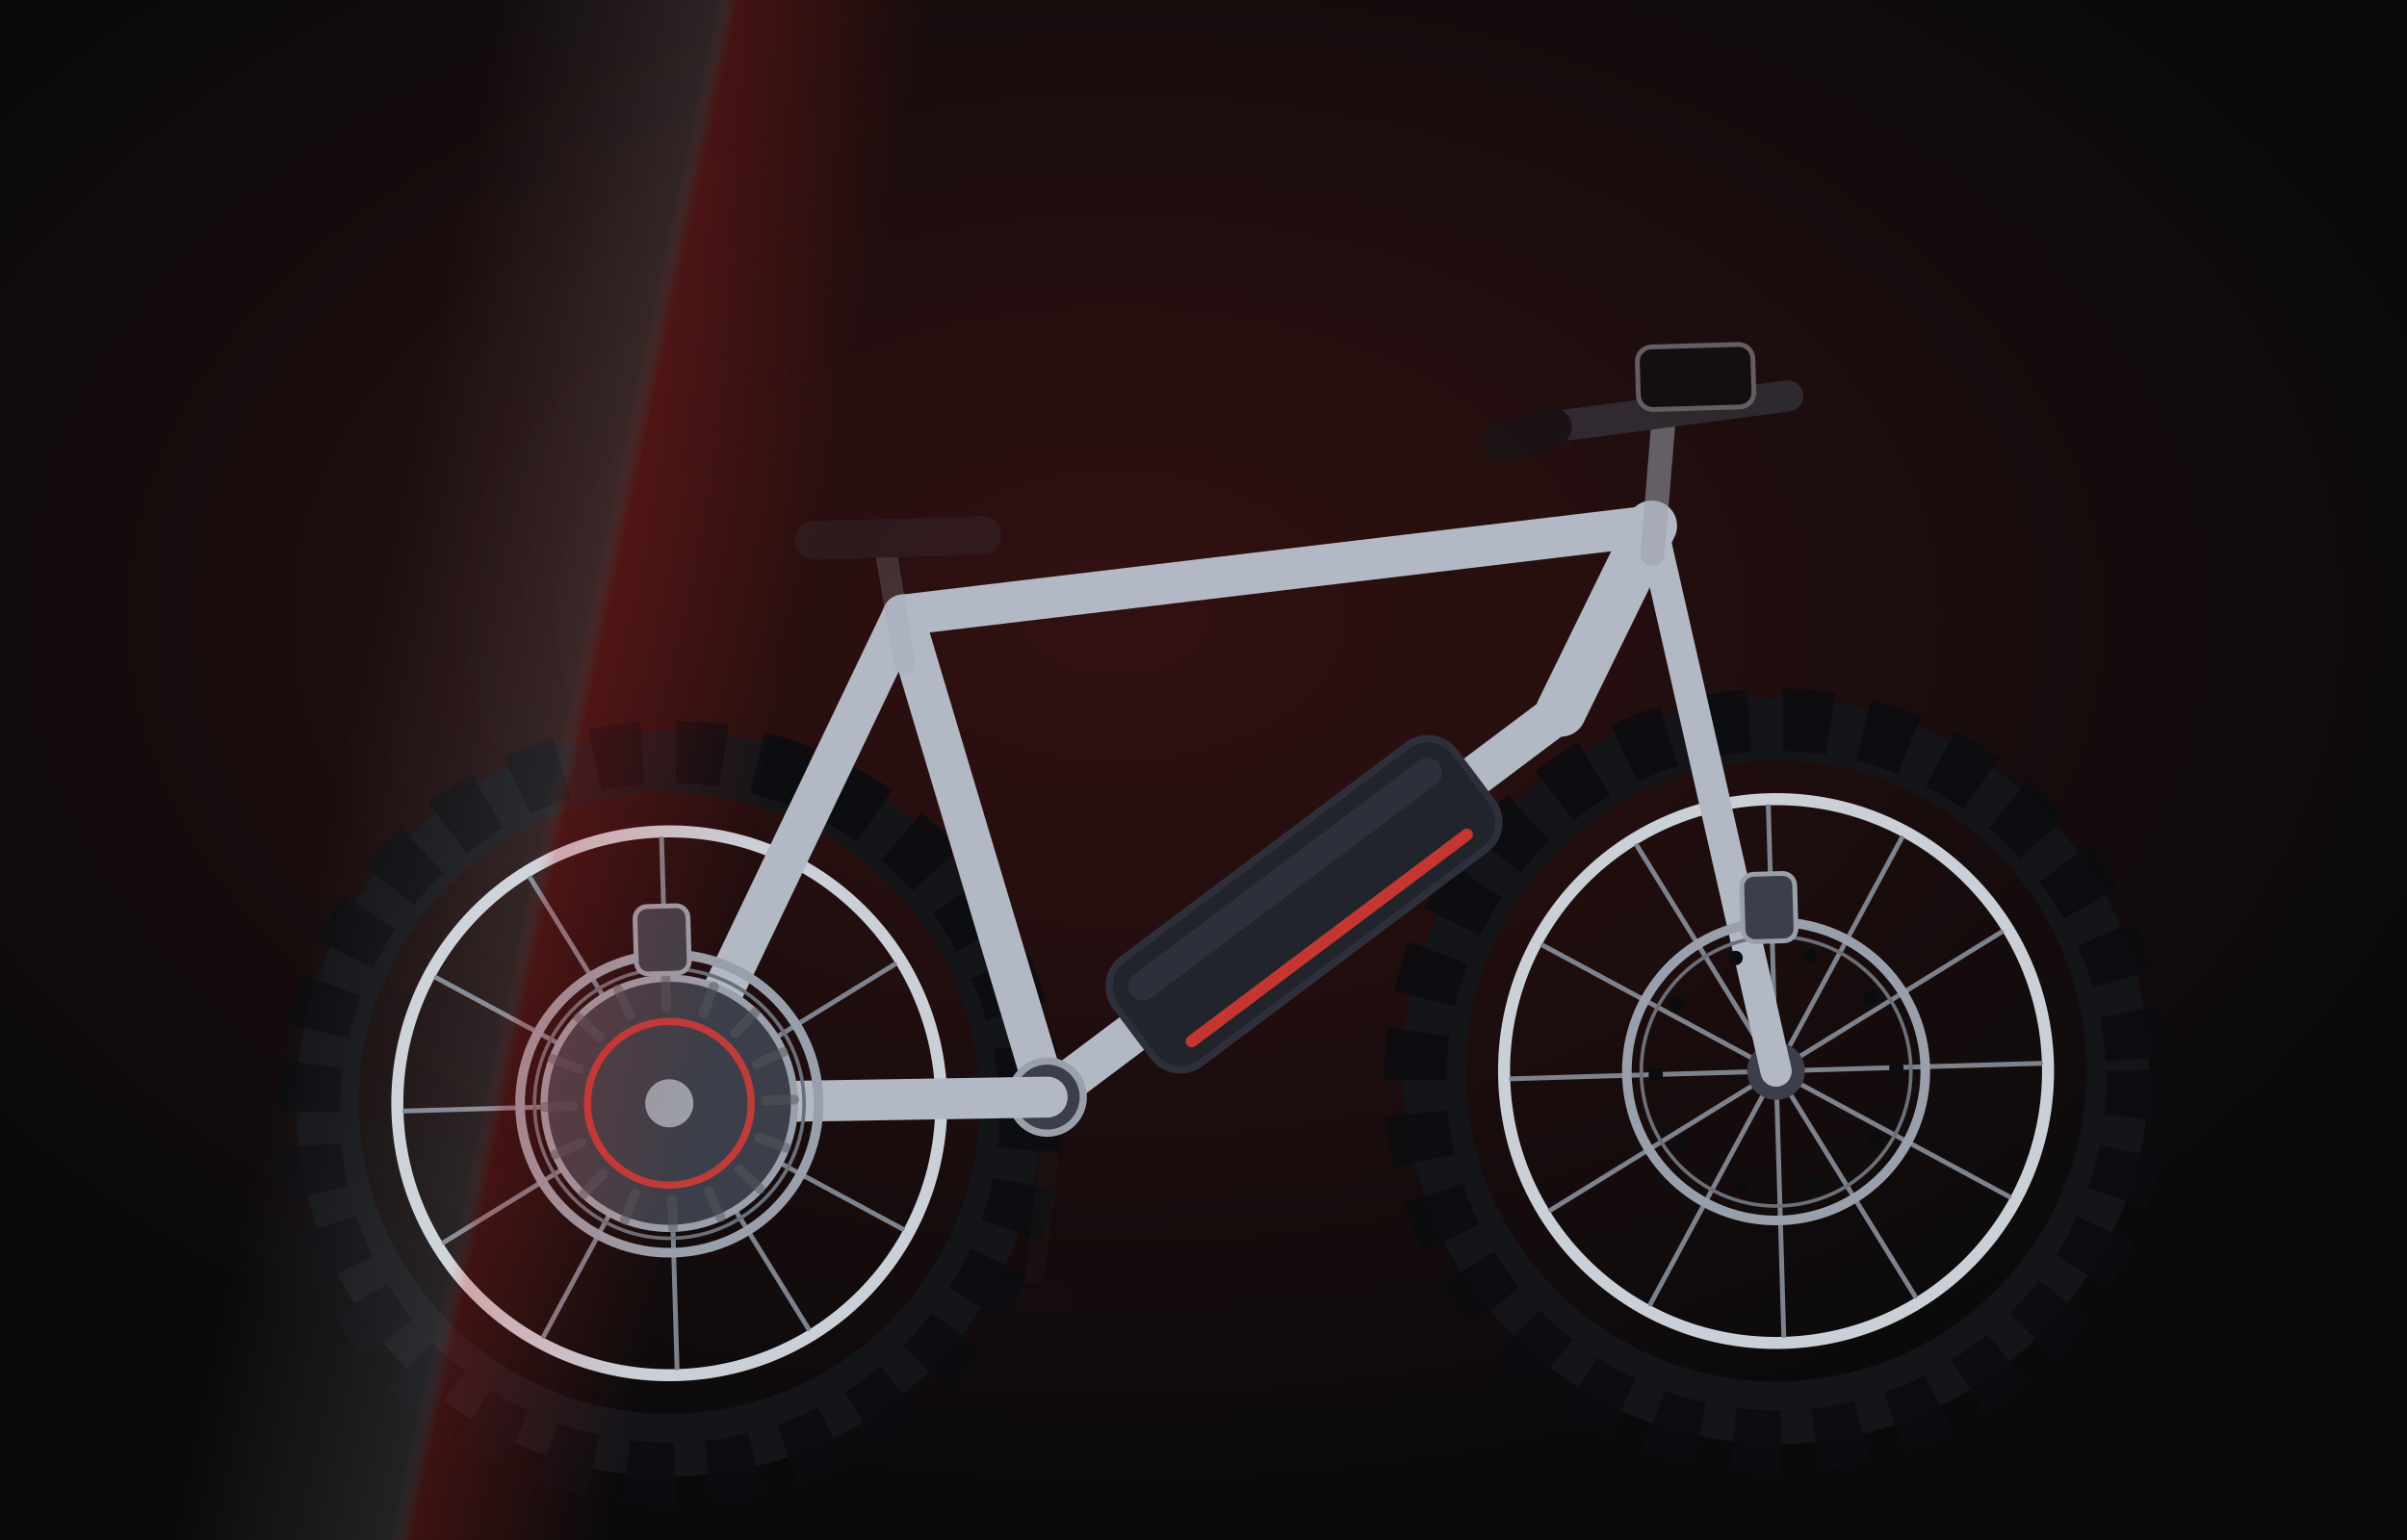
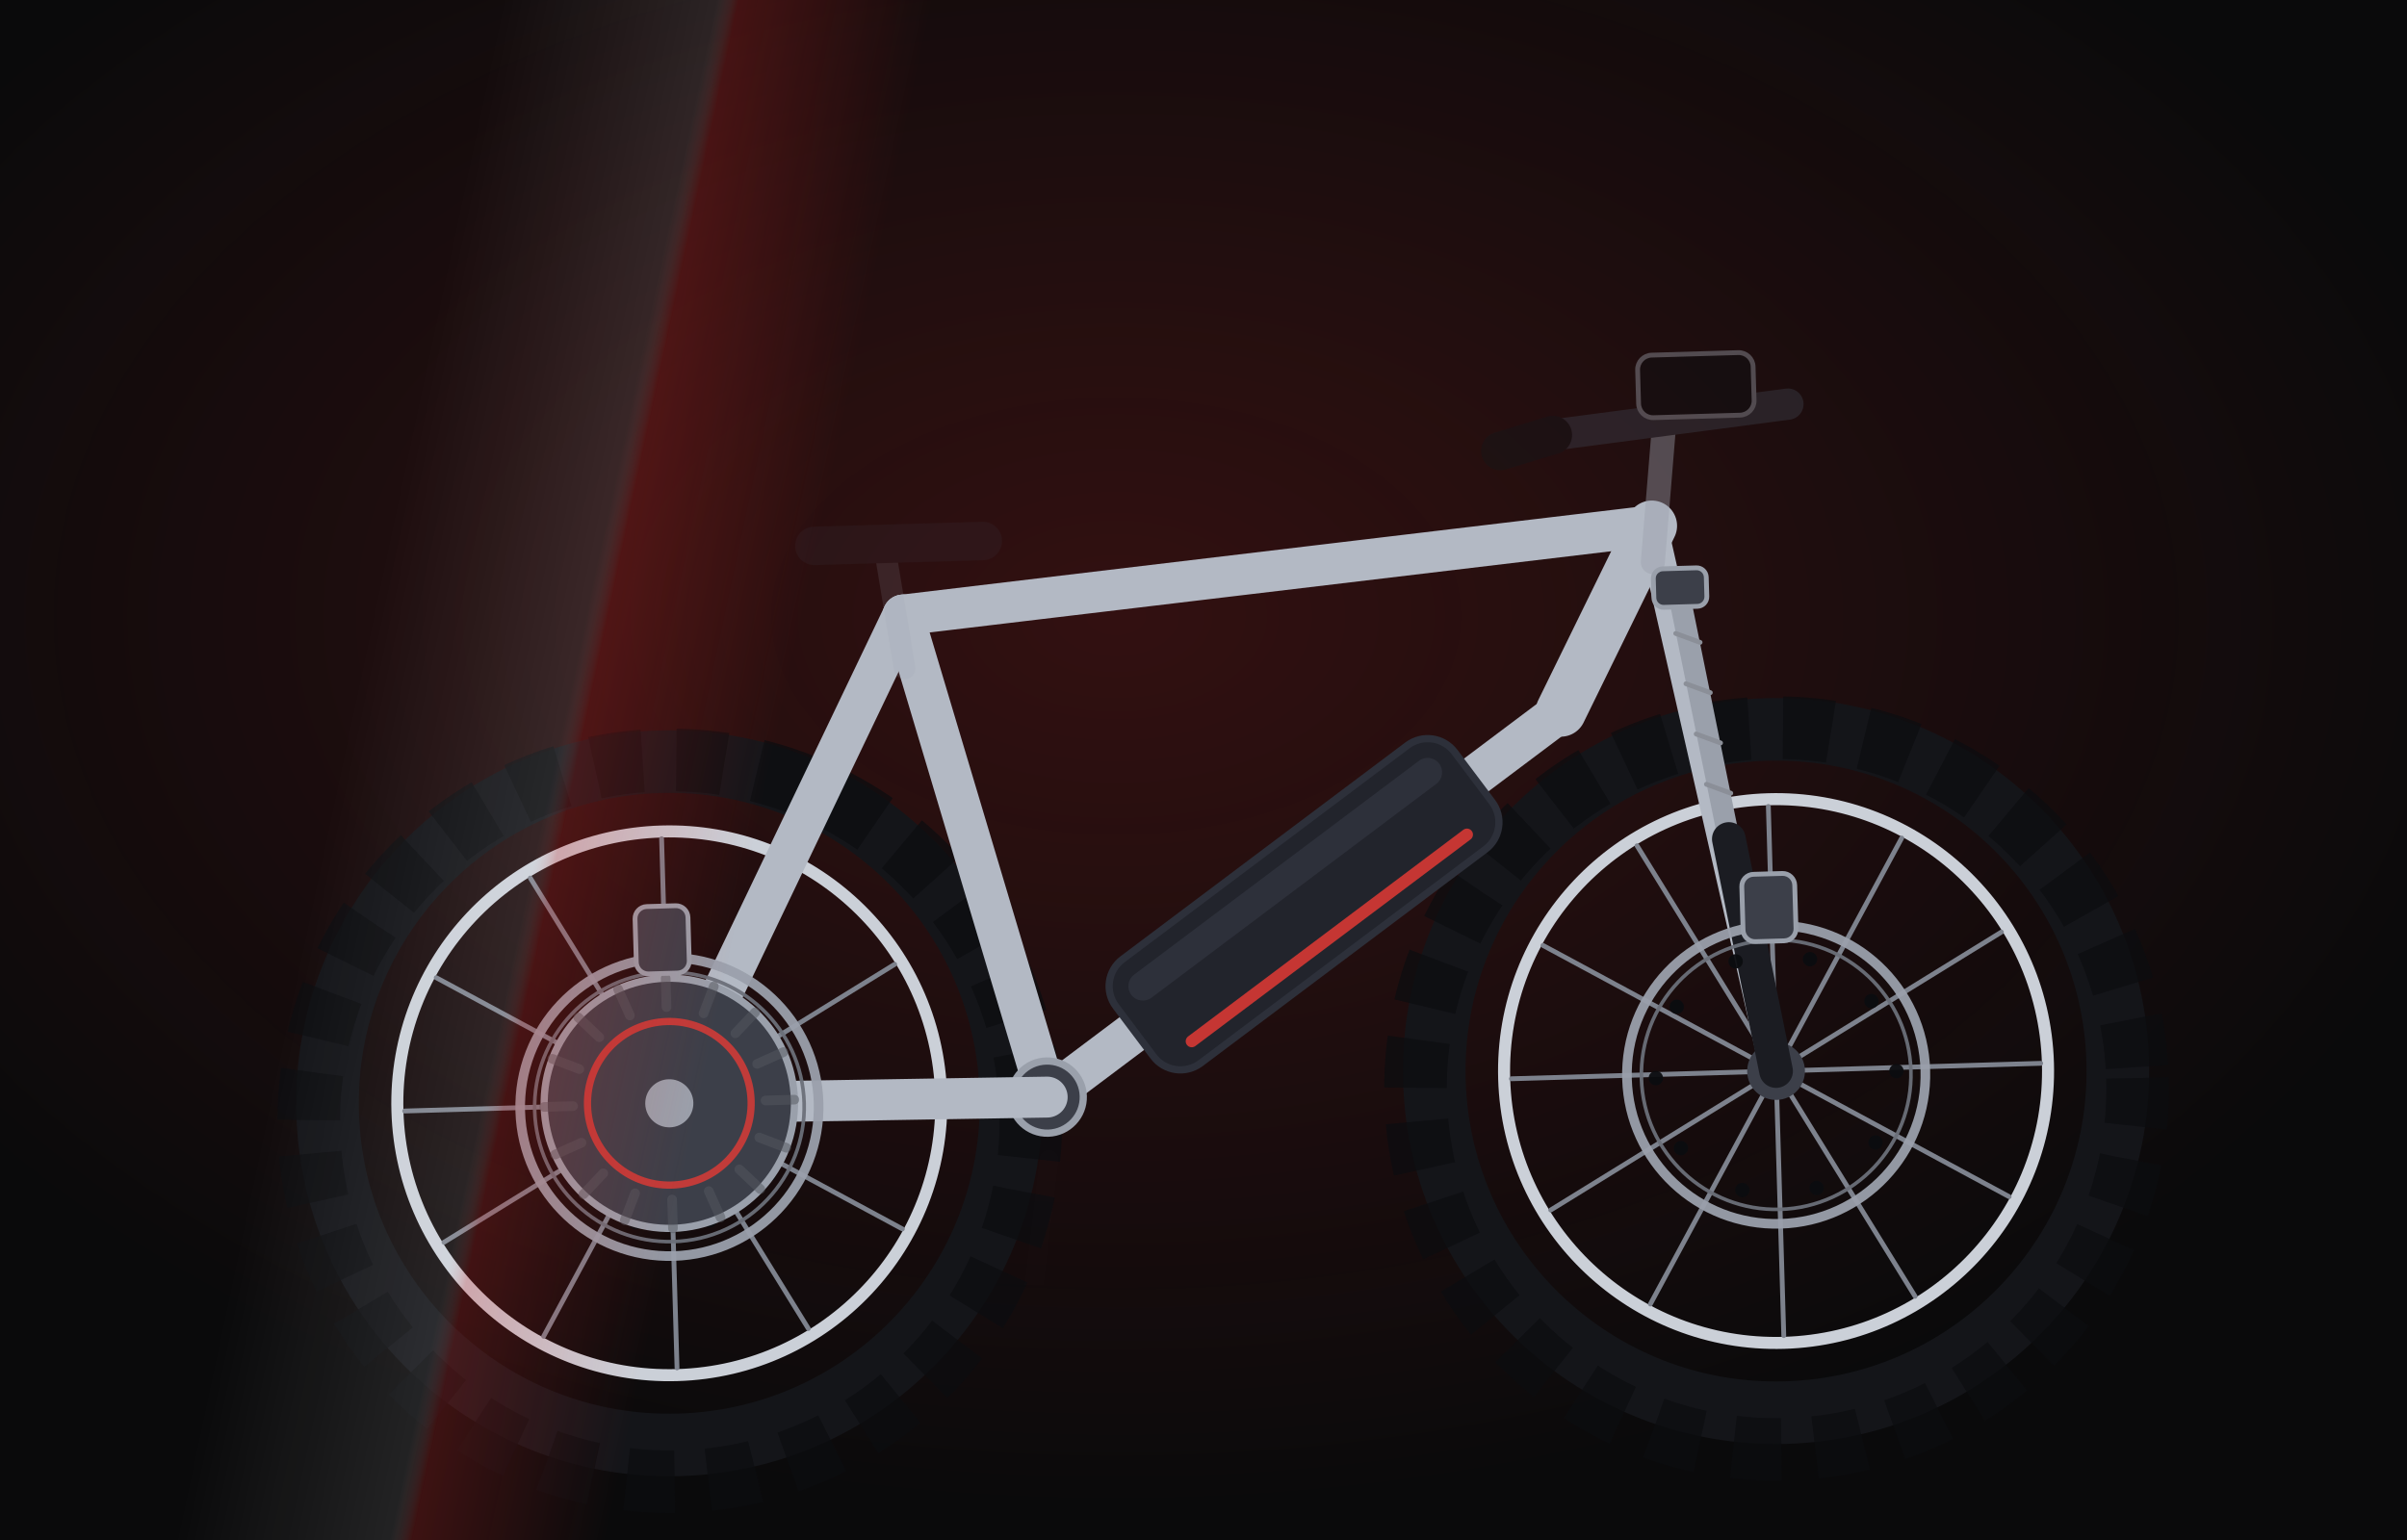
<svg xmlns="http://www.w3.org/2000/svg" viewBox="0 0 1000 640" width="1000" height="640">
  <defs>
    <radialGradient id="glow" cx="46.4%" cy="40%" r="58%">
      <stop offset="0%" stop-color="#d42a28" stop-opacity="0.20" />
      <stop offset="100%" stop-color="#d42a28" stop-opacity="0" />
    </radialGradient>
    <linearGradient id="sweep" x1="0" y1="0" x2="1" y2="0">
      <stop offset="0%" stop-color="#ffffff" stop-opacity="0" />
      <stop offset="50%" stop-color="#ffffff" stop-opacity="0.10" />
      <stop offset="55%" stop-color="#d42a28" stop-opacity="0.25" />
      <stop offset="100%" stop-color="#d42a28" stop-opacity="0" />
    </linearGradient>
  </defs>
  <rect width="1000" height="640" fill="#0a0a0b" />
  <rect width="1000" height="640" fill="url(#glow)" />
  <g transform="translate(500 350) rotate(-1.67) scale(1.000) translate(-500 -350)">
    <g opacity="1.000" transform="translate(0 0.0)" />
    <g opacity="1.000" transform="translate(0 0.0)">
      <circle cx="275" cy="452" r="142" fill="none" stroke="#141519" stroke-width="26" />
      <circle cx="275" cy="452" r="113" fill="none" stroke="#cbd0d8" stroke-width="5" />
      <line x1="275" y1="452" x2="385" y2="452" stroke="#7d828d" stroke-width="2" stroke-linecap="round" />
      <line x1="275" y1="452" x2="370.263" y2="507" stroke="#7d828d" stroke-width="2" stroke-linecap="round" />
      <line x1="275" y1="452" x2="330" y2="547.263" stroke="#7d828d" stroke-width="2" stroke-linecap="round" />
      <line x1="275" y1="452" x2="275" y2="562" stroke="#7d828d" stroke-width="2" stroke-linecap="round" />
      <line x1="275" y1="452" x2="220" y2="547.263" stroke="#7d828d" stroke-width="2" stroke-linecap="round" />
      <line x1="275" y1="452" x2="179.737" y2="507" stroke="#7d828d" stroke-width="2" stroke-linecap="round" />
      <line x1="275" y1="452" x2="165" y2="452" stroke="#7d828d" stroke-width="2" stroke-linecap="round" />
      <line x1="275" y1="452" x2="179.737" y2="397" stroke="#7d828d" stroke-width="2" stroke-linecap="round" />
      <line x1="275" y1="452" x2="220" y2="356.737" stroke="#7d828d" stroke-width="2" stroke-linecap="round" />
      <line x1="275" y1="452" x2="275" y2="342" stroke="#7d828d" stroke-width="2" stroke-linecap="round" />
      <line x1="275" y1="452" x2="330" y2="356.737" stroke="#7d828d" stroke-width="2" stroke-linecap="round" />
      <line x1="275" y1="452" x2="370.263" y2="397" stroke="#7d828d" stroke-width="2" stroke-linecap="round" />
      <circle cx="275" cy="452" r="12" fill="#3c3f49" />
      <circle cx="735" cy="452" r="142" fill="none" stroke="#141519" stroke-width="26" />
      <circle cx="735" cy="452" r="113" fill="none" stroke="#cbd0d8" stroke-width="5" />
      <line x1="735" y1="452" x2="845" y2="452" stroke="#7d828d" stroke-width="2" stroke-linecap="round" />
      <line x1="735" y1="452" x2="830.263" y2="507" stroke="#7d828d" stroke-width="2" stroke-linecap="round" />
      <line x1="735" y1="452" x2="790" y2="547.263" stroke="#7d828d" stroke-width="2" stroke-linecap="round" />
      <line x1="735" y1="452" x2="735" y2="562" stroke="#7d828d" stroke-width="2" stroke-linecap="round" />
      <line x1="735" y1="452" x2="680" y2="547.263" stroke="#7d828d" stroke-width="2" stroke-linecap="round" />
      <line x1="735" y1="452" x2="639.737" y2="507" stroke="#7d828d" stroke-width="2" stroke-linecap="round" />
      <line x1="735" y1="452" x2="625" y2="452" stroke="#7d828d" stroke-width="2" stroke-linecap="round" />
      <line x1="735" y1="452" x2="639.737" y2="397" stroke="#7d828d" stroke-width="2" stroke-linecap="round" />
      <line x1="735" y1="452" x2="680" y2="356.737" stroke="#7d828d" stroke-width="2" stroke-linecap="round" />
      <line x1="735" y1="452" x2="735" y2="342" stroke="#7d828d" stroke-width="2" stroke-linecap="round" />
      <line x1="735" y1="452" x2="790" y2="356.737" stroke="#7d828d" stroke-width="2" stroke-linecap="round" />
      <line x1="735" y1="452" x2="830.263" y2="397" stroke="#7d828d" stroke-width="2" stroke-linecap="round" />
      <circle cx="735" cy="452" r="12" fill="#3c3f49" />
    </g>
-     <g opacity="0.845" transform="translate(0 4.0)">
+     <g opacity="0.718" transform="translate(0 7.3)">
      <circle cx="275" cy="452" r="150" fill="none" stroke="#0b0c0f" stroke-width="26" stroke-dasharray="20 14" />
      <circle cx="735" cy="452" r="150" fill="none" stroke="#0b0c0f" stroke-width="26" stroke-dasharray="20 14" />
    </g>
    <g opacity="1.000" transform="translate(0 0.0)">
      <line x1="432" y1="454" x2="650" y2="300" stroke="#b3b9c4" stroke-width="17" stroke-linecap="round" />
      <line x1="378" y1="252" x2="690" y2="224" stroke="#b3b9c4" stroke-width="17" stroke-linecap="round" />
      <line x1="432" y1="454" x2="378" y2="252" stroke="#b3b9c4" stroke-width="17" stroke-linecap="round" />
      <line x1="650" y1="300" x2="690" y2="224" stroke="#b3b9c4" stroke-width="21" stroke-linecap="round" />
      <line x1="690" y1="224" x2="735" y2="452" stroke="#b3b9c4" stroke-width="13" stroke-linecap="round" />
      <circle cx="432" cy="454" r="15" fill="#3c3f49" stroke="#9aa0ab" stroke-width="3" />
      <line x1="432" y1="454" x2="275" y2="452" stroke="#b3b9c4" stroke-width="17" stroke-linecap="round" />
      <line x1="275" y1="452" x2="378" y2="252" stroke="#b3b9c4" stroke-width="17" stroke-linecap="round" />
    </g>
-     <g opacity="0.235" transform="translate(0 19.9)">
+     <g opacity="1.000" transform="translate(0 0.0)">
+       <line x1="700" y1="250" x2="718.2" y2="355.04" stroke="#9aa0ab" stroke-width="9" stroke-linecap="round" />
+       <line x1="718.2" y1="355.04" x2="735" y2="452" stroke="#1b1c22" stroke-width="14" stroke-linecap="round" />
+       <rect x="690" y="242" width="22" height="16" rx="4" fill="#3c3f49" stroke="#9aa0ab" stroke-width="2" />
+       <line x1="698.64" y1="269.008" x2="708.64" y2="273.008" stroke="#8b8f98" stroke-width="2" stroke-linecap="round" />
+       <line x1="702.28" y1="290.016" x2="712.28" y2="294.016" stroke="#8b8f98" stroke-width="2" stroke-linecap="round" />
+       <line x1="705.92" y1="311.024" x2="715.92" y2="315.024" stroke="#8b8f98" stroke-width="2" stroke-linecap="round" />
+       <line x1="709.56" y1="332.032" x2="719.56" y2="336.032" stroke="#8b8f98" stroke-width="2" stroke-linecap="round" />
+     </g>
+     <g opacity="0.148" transform="translate(0 22.2)">
      <line x1="378" y1="252" x2="372" y2="208" stroke="#9aa0ab" stroke-width="9" stroke-linecap="round" />
      <rect x="334" y="192" width="86" height="16" rx="8" fill="#3c3f49" />
    </g>
-     <g opacity="0.997" transform="translate(0 0.1)">
+     <g opacity="0.942" transform="translate(0 1.5)">
      <circle cx="735" cy="452" r="62" fill="none" stroke="#9aa0ab" stroke-width="4" />
      <circle cx="735" cy="452" r="56" fill="none" stroke="#6b6f79" stroke-width="1.5" />
      <circle cx="785" cy="452" r="3" fill="#0b0c0f" />
      <circle cx="775.451" cy="481.389" r="3" fill="#0b0c0f" />
      <circle cx="750.451" cy="499.553" r="3" fill="#0b0c0f" />
      <circle cx="719.549" cy="499.553" r="3" fill="#0b0c0f" />
      <circle cx="694.549" cy="481.389" r="3" fill="#0b0c0f" />
      <circle cx="685" cy="452" r="3" fill="#0b0c0f" />
      <circle cx="694.549" cy="422.611" r="3" fill="#0b0c0f" />
      <circle cx="719.549" cy="404.447" r="3" fill="#0b0c0f" />
      <circle cx="750.451" cy="404.447" r="3" fill="#0b0c0f" />
      <circle cx="775.451" cy="422.611" r="3" fill="#0b0c0f" />
      <circle cx="275" cy="452" r="62" fill="none" stroke="#9aa0ab" stroke-width="4" />
      <circle cx="275" cy="452" r="56" fill="none" stroke="#6b6f79" stroke-width="1.5" />
      <circle cx="325" cy="452" r="3" fill="#0b0c0f" />
      <circle cx="315.451" cy="481.389" r="3" fill="#0b0c0f" />
      <circle cx="290.451" cy="499.553" r="3" fill="#0b0c0f" />
      <circle cx="259.549" cy="499.553" r="3" fill="#0b0c0f" />
      <circle cx="234.549" cy="481.389" r="3" fill="#0b0c0f" />
      <circle cx="225" cy="452" r="3" fill="#0b0c0f" />
      <circle cx="234.549" cy="422.611" r="3" fill="#0b0c0f" />
      <circle cx="259.549" cy="404.447" r="3" fill="#0b0c0f" />
      <circle cx="290.451" cy="404.447" r="3" fill="#0b0c0f" />
      <circle cx="315.451" cy="422.611" r="3" fill="#0b0c0f" />
    </g>
    <g opacity="1.000" transform="translate(0 0.0)">
      <g transform="translate(541 377) rotate(-35.23823)">
        <rect x="-88" y="-27" width="176" height="54" rx="14" fill="#22242c" stroke="#2d303a" stroke-width="3" />
        <rect x="-80" y="-19" width="160" height="12" rx="6" fill="#2d303a" />
        <rect x="-74" y="15" width="148" height="5" rx="2.5" fill="#e23a34" opacity="0.85" />
      </g>
    </g>
    <g opacity="1.000" transform="translate(0 0.0)">
      <circle cx="275" cy="452" r="52" fill="#3c3f49" stroke="#9aa0ab" stroke-width="3" />
      <line x1="315" y1="452" x2="327" y2="452" stroke="#54586180" stroke-width="4" stroke-linecap="round" />
      <line x1="311.955" y1="467.307" x2="323.042" y2="471.9" stroke="#54586180" stroke-width="4" stroke-linecap="round" />
      <line x1="303.284" y1="480.284" x2="311.77" y2="488.77" stroke="#54586180" stroke-width="4" stroke-linecap="round" />
      <line x1="290.307" y1="488.955" x2="294.9" y2="500.042" stroke="#54586180" stroke-width="4" stroke-linecap="round" />
      <line x1="275" y1="492" x2="275" y2="504" stroke="#54586180" stroke-width="4" stroke-linecap="round" />
      <line x1="259.693" y1="488.955" x2="255.1" y2="500.042" stroke="#54586180" stroke-width="4" stroke-linecap="round" />
      <line x1="246.716" y1="480.284" x2="238.23" y2="488.77" stroke="#54586180" stroke-width="4" stroke-linecap="round" />
      <line x1="238.045" y1="467.307" x2="226.958" y2="471.9" stroke="#54586180" stroke-width="4" stroke-linecap="round" />
      <line x1="235" y1="452" x2="223" y2="452" stroke="#54586180" stroke-width="4" stroke-linecap="round" />
      <line x1="238.045" y1="436.693" x2="226.958" y2="432.1" stroke="#54586180" stroke-width="4" stroke-linecap="round" />
      <line x1="246.716" y1="423.716" x2="238.23" y2="415.23" stroke="#54586180" stroke-width="4" stroke-linecap="round" />
      <line x1="259.693" y1="415.045" x2="255.1" y2="403.958" stroke="#54586180" stroke-width="4" stroke-linecap="round" />
      <line x1="275" y1="412" x2="275" y2="400" stroke="#54586180" stroke-width="4" stroke-linecap="round" />
      <line x1="290.307" y1="415.045" x2="294.9" y2="403.958" stroke="#54586180" stroke-width="4" stroke-linecap="round" />
      <line x1="303.284" y1="423.716" x2="311.77" y2="415.23" stroke="#54586180" stroke-width="4" stroke-linecap="round" />
      <line x1="311.955" y1="436.693" x2="323.042" y2="432.1" stroke="#54586180" stroke-width="4" stroke-linecap="round" />
      <circle cx="275" cy="452" r="34" fill="none" stroke="#e23a34" stroke-width="3" opacity="0.8" />
      <circle cx="275" cy="452" r="10" fill="#9aa0ab" />
    </g>
-     <g opacity="0.026" transform="translate(0 25.3)">
+     <g opacity="0.004" transform="translate(0 25.9)">
      <line x1="432" y1="454" x2="424" y2="508" stroke="#9aa0ab" stroke-width="8" stroke-linecap="round" />
      <rect x="404" y="506" width="36" height="11" rx="3" fill="#3c3f49" />
    </g>
    <g opacity="1.000" transform="translate(0 0.0)">
      <rect x="723" y="370" width="22" height="28" rx="5" fill="#3c3f49" stroke="#9aa0ab" stroke-width="2" />
      <rect x="263" y="370" width="22" height="28" rx="5" fill="#3c3f49" stroke="#9aa0ab" stroke-width="2" />
    </g>
    <g opacity="0.000" transform="translate(0 26.0)">
      <line x1="432" y1="454" x2="650" y2="300" stroke="#1c1d22" stroke-width="10" stroke-linecap="round" />
      <line x1="378" y1="252" x2="690" y2="224" stroke="#1c1d22" stroke-width="10" stroke-linecap="round" />
      <path d="M398 248 L660 222 L660 242 L398 272 Z" fill="#1c1d22" opacity="0.9" />
    </g>
    <g opacity="0.000" transform="translate(0 26.0)" />
    <g opacity="0.000" transform="translate(0 26.0)" />
-     <g opacity="0.550" transform="translate(0 11.7)">
+     <g opacity="0.419" transform="translate(0 15.1)">
      <line x1="690" y1="224" x2="696" y2="170" stroke="#9aa0ab" stroke-width="10" stroke-linecap="round" />
      <line x1="650" y1="170" x2="748" y2="160" stroke="#3c3f49" stroke-width="13" stroke-linecap="round" />
      <line x1="650" y1="170" x2="628" y2="176" stroke="#141519" stroke-width="16" stroke-linecap="round" />
      <rect x="686" y="138" width="48" height="26" rx="6" fill="#0d0e12" stroke="#9aa0ab" stroke-width="2" />
    </g>
  </g>
  <g transform="translate(298 0) skewX(-12)">
    <rect x="-90" y="-100" width="180" height="840" fill="url(#sweep)" />
  </g>
</svg>
